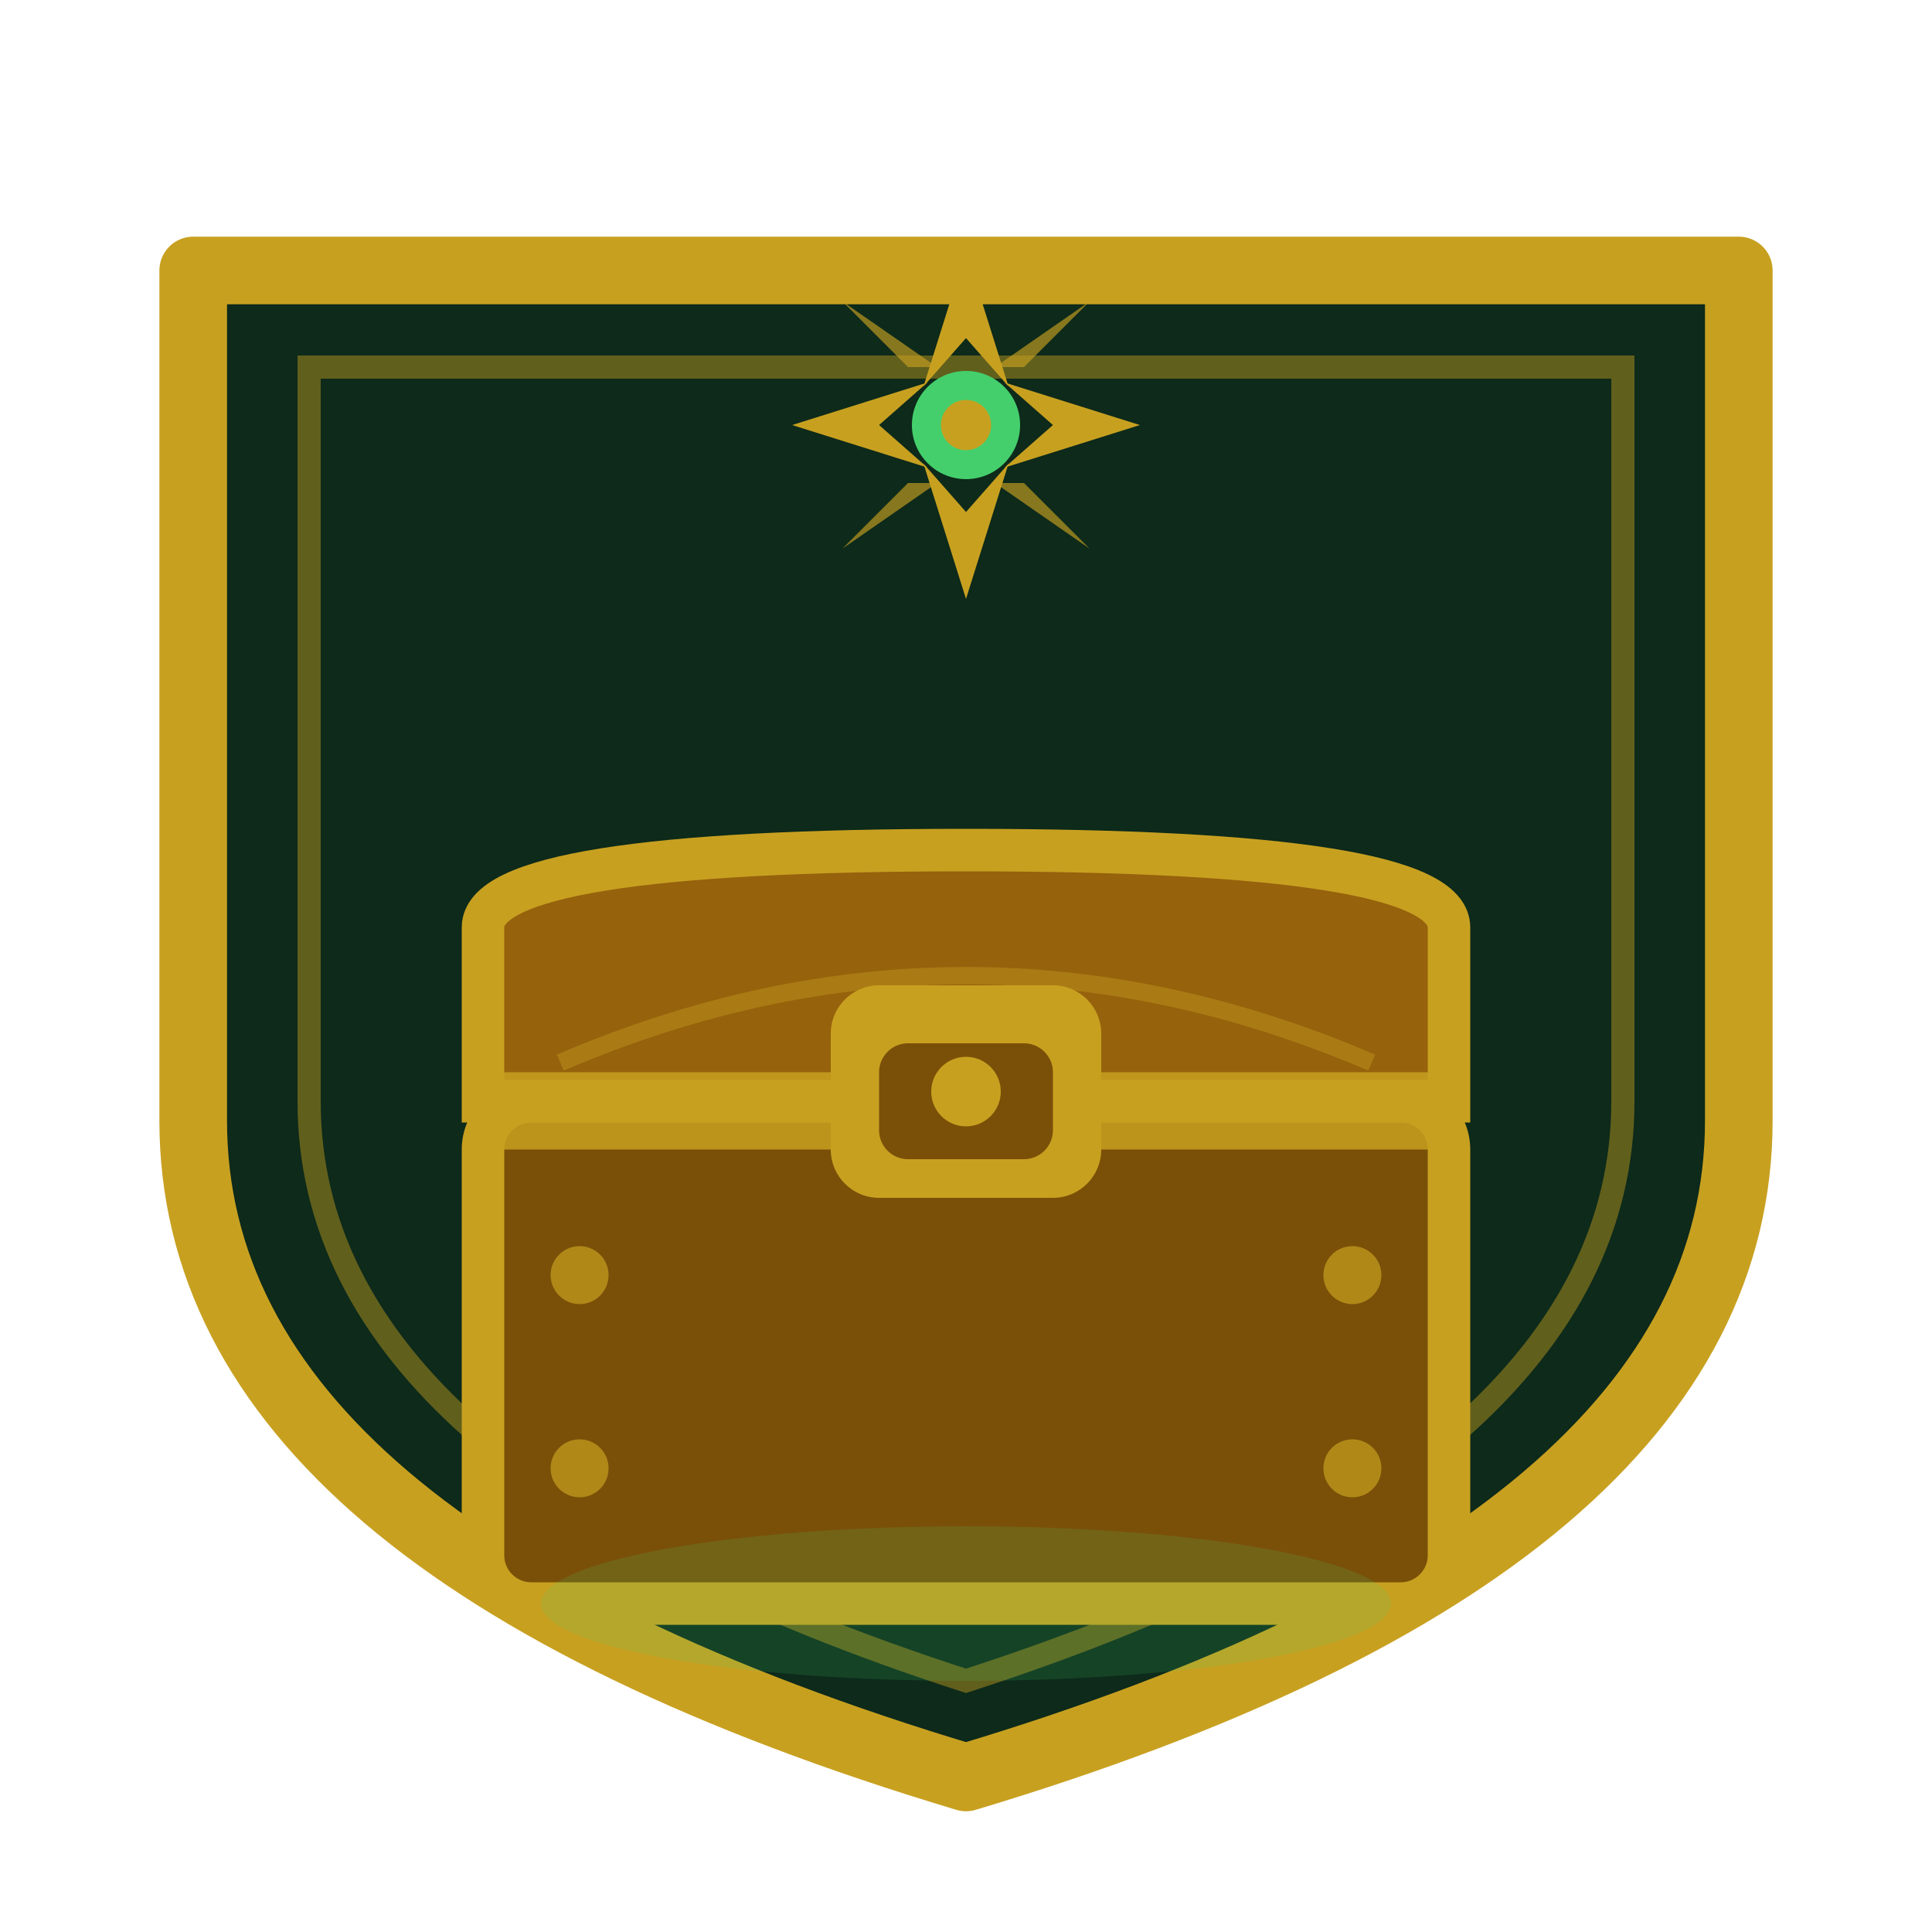
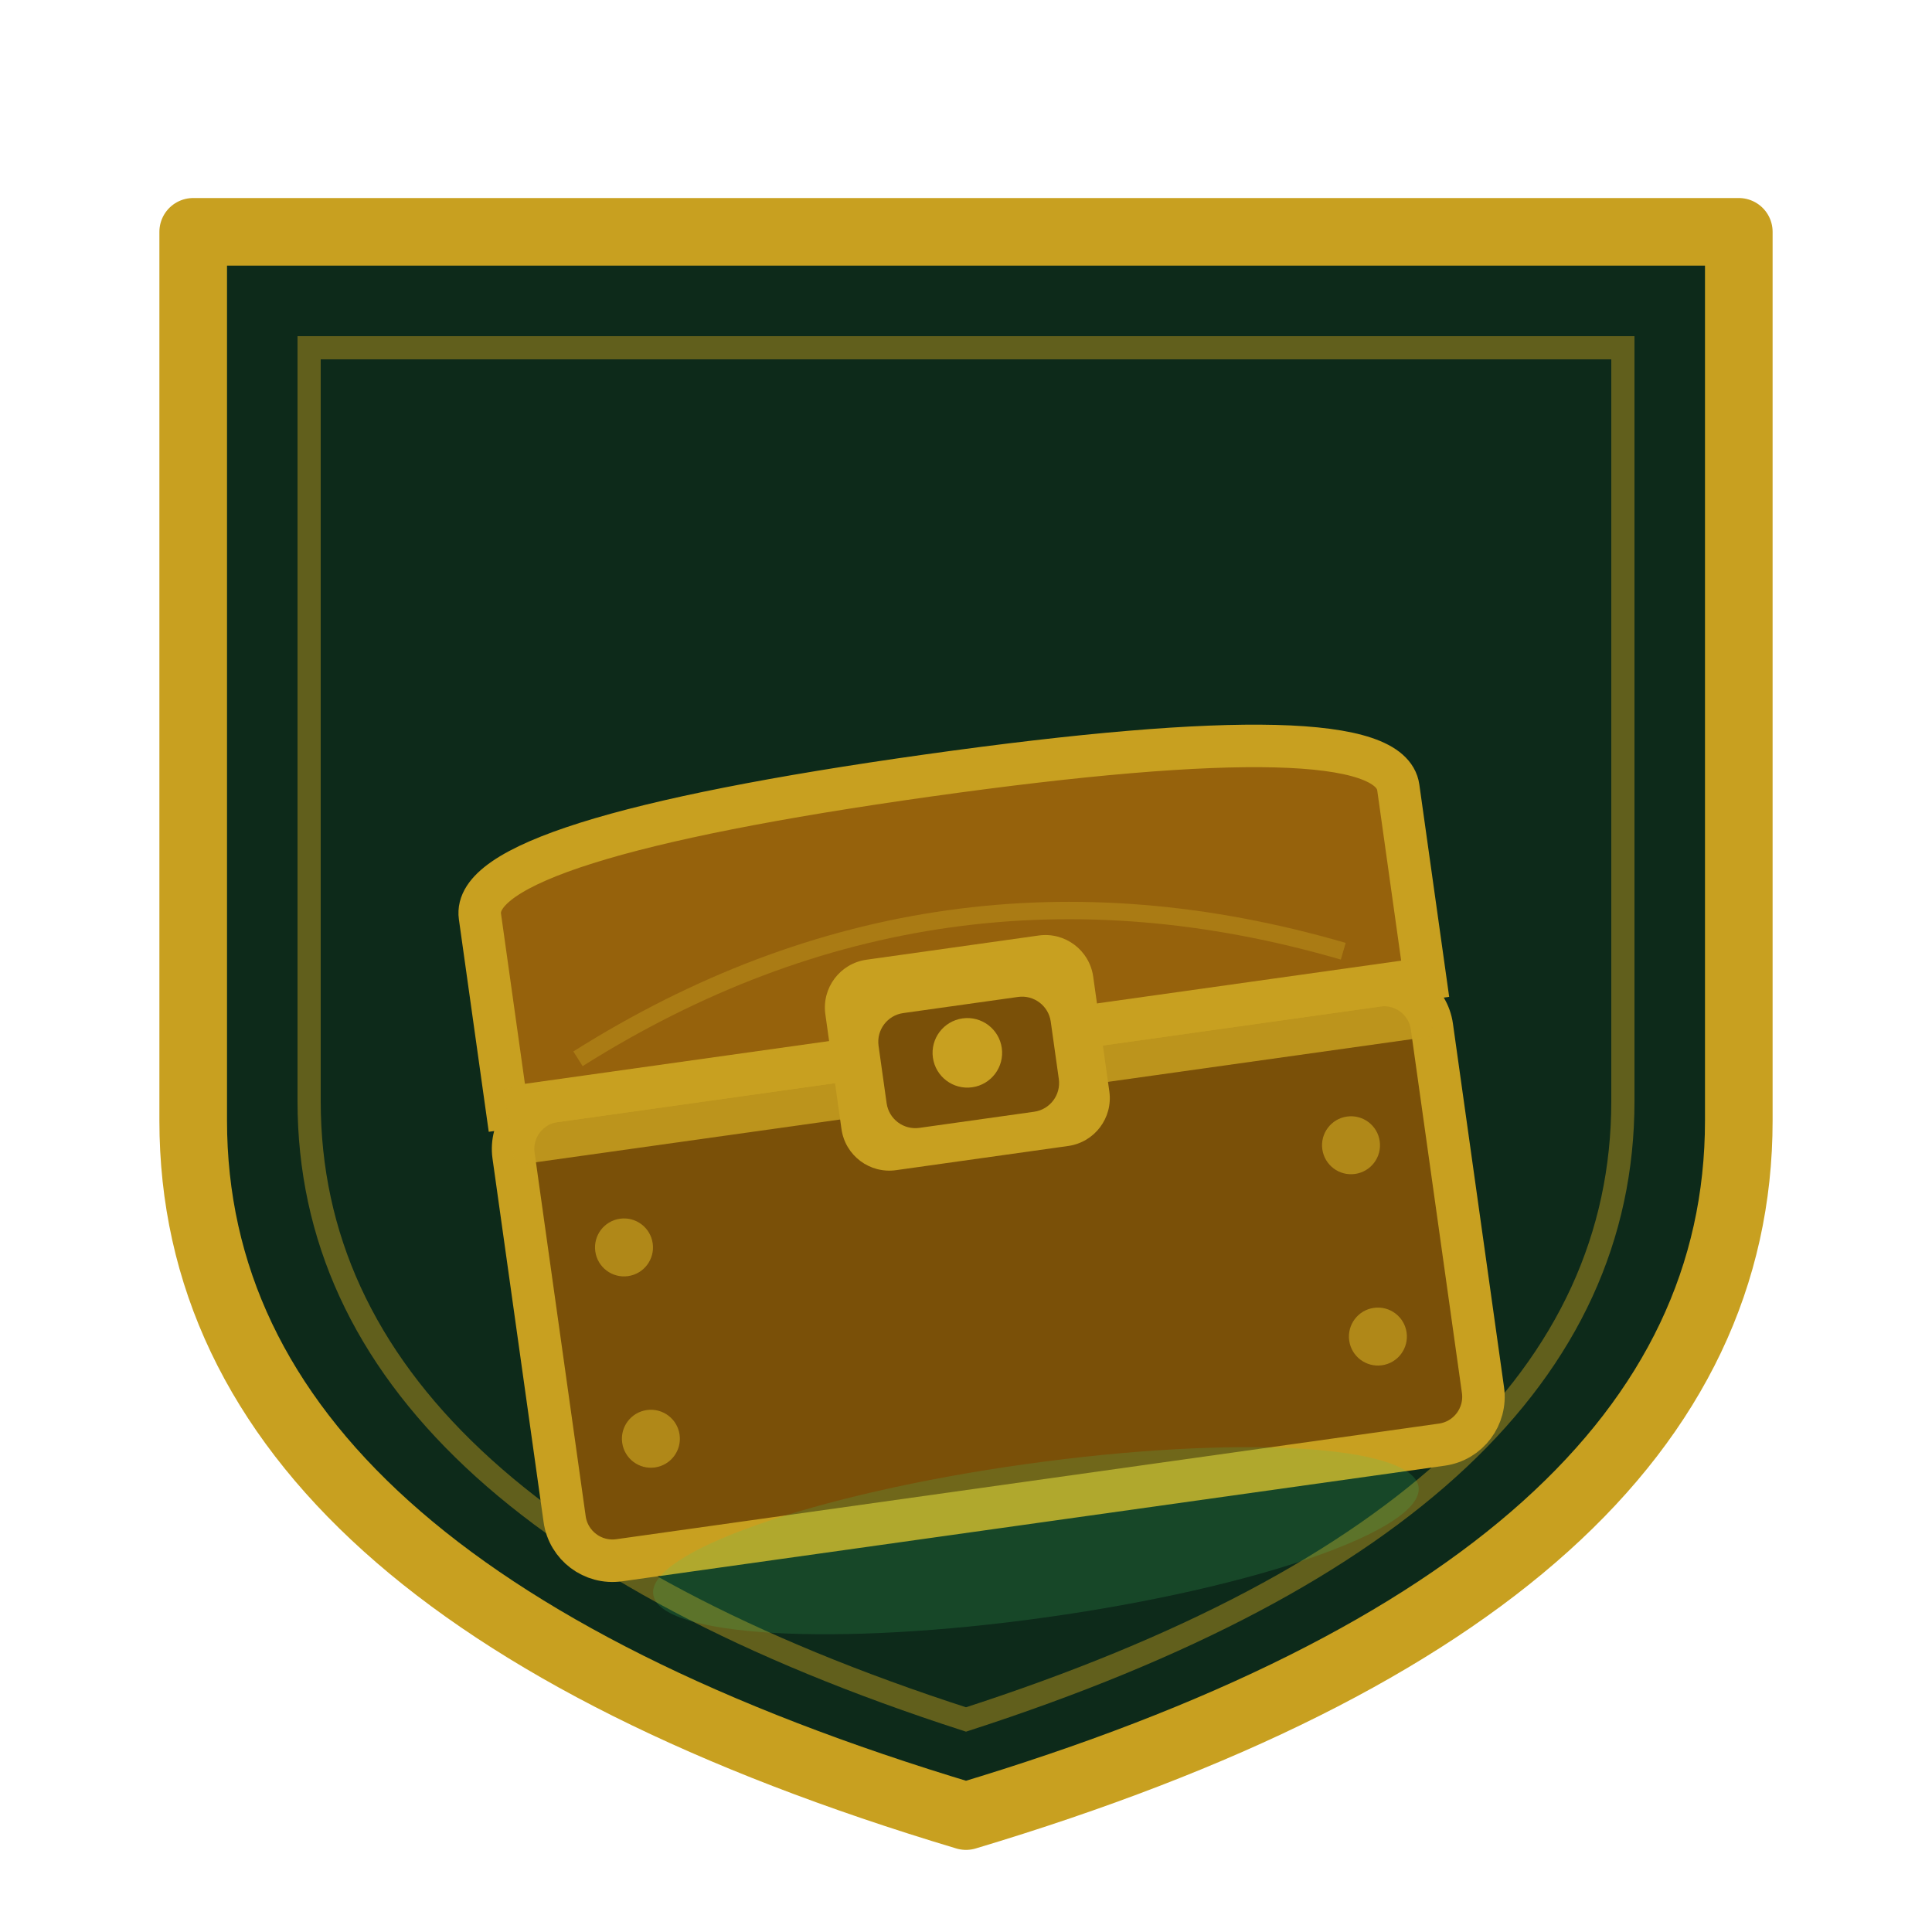
<svg xmlns="http://www.w3.org/2000/svg" viewBox="0 0 100 100" fill="none">
-   <path d="M10,14 L90,14 L90,58 Q90,80 50,92 Q10,80 10,58 Z" fill="#0d2a1a" stroke="#C8A020" stroke-width="3.5" stroke-linejoin="round" />
-   <path d="M16,19 L84,19 L84,57 Q84,76 50,87 Q16,76 16,57 Z" fill="none" stroke="#C8A020" stroke-width="1.2" opacity="0.45" />
-   <g transform="translate(50,22)">
-     <polygon points="0,-9 2.2,-2 0,-4.5 -2.2,-2" fill="#C8A020" />
-     <polygon points="0,9 2.2,2 0,4.5 -2.2,2" fill="#C8A020" />
-     <polygon points="-9,0 -2,-2.2 -4.5,0 -2,2.2" fill="#C8A020" />
-     <polygon points="9,0 2,-2.2 4.5,0 2,2.2" fill="#C8A020" />
-     <polygon points="-6.4,-6.4 -1.5,-1.5 -3,-3 -1.5,-3" fill="#C8A020" opacity="0.65" />
-     <polygon points="6.4,-6.4 1.5,-1.5 3,-3 1.5,-3" fill="#C8A020" opacity="0.65" />
-     <polygon points="-6.4,6.4 -1.5,1.5 -3,3 -1.5,3" fill="#C8A020" opacity="0.65" />
-     <polygon points="6.4,6.4 1.5,1.5 3,3 1.5,3" fill="#C8A020" opacity="0.65" />
-     <circle cx="0" cy="0" r="2.8" fill="#44cf6c" />
-     <circle cx="0" cy="0" r="1.3" fill="#C8A020" />
+   <path d="M10,12 L90,12 L90,58 Q90,82 50,94 Q10,82 10,58 Z" fill="#0d2a1a" stroke="#C8A020" stroke-width="3.5" stroke-linejoin="round" />
+   <path d="M16,18 L84,18 L84,57 Q84,78 50,89 Q16,78 16,57 Z" fill="none" stroke="#C8A020" stroke-width="1.2" opacity="0.45" />
+   <g transform="translate(50,54) rotate(-8)">
+     <rect x="-24" y="0" width="48" height="24" rx="2.5" fill="#7a5008" stroke="#C8A020" stroke-width="2.2" />
+     <path d="M-24,0 L-24,-10 Q-24,-14 0,-14 Q24,-14 24,-10 L24,0 Z" fill="#96620c" stroke="#C8A020" stroke-width="2.2" />
+     <path d="M-20,-2 Q0,-11 20,-2" stroke="#C8A020" stroke-width="0.9" fill="none" opacity="0.4" />
+     <rect x="-24" y="-1" width="48" height="4" fill="#C8A020" opacity="0.85" />
+     <rect x="-7" y="-5" width="14" height="11" rx="2.5" fill="#C8A020" />
+     <rect x="-4.5" y="-2" width="9" height="6" rx="1.5" fill="#7a5008" />
+     <circle cx="0" cy="0.5" r="1.8" fill="#C8A020" />
+     <circle cx="-19" cy="8" r="1.5" fill="#C8A020" opacity="0.7" />
+     <circle cx="19" cy="8" r="1.5" fill="#C8A020" opacity="0.7" />
+     <circle cx="-19" cy="18" r="1.5" fill="#C8A020" opacity="0.7" />
+     <circle cx="19" cy="18" r="1.5" fill="#C8A020" opacity="0.7" />
+     <ellipse cx="0" cy="26" rx="20" ry="4" fill="#44cf6c" opacity="0.18" />
  </g>
-   <rect x="25" y="57" width="50" height="26" rx="2.5" fill="#7a5008" stroke="#C8A020" stroke-width="2.2" />
-   <path d="M25,57 L25,48 Q25,44 50,44 Q75,44 75,48 L75,57 Z" fill="#96620c" stroke="#C8A020" stroke-width="2.2" />
-   <path d="M29,55 Q50,46 71,55" stroke="#C8A020" stroke-width="0.9" fill="none" opacity="0.4" />
-   <rect x="25" y="55.5" width="50" height="4" fill="#C8A020" opacity="0.85" />
-   <rect x="43" y="51" width="14" height="11" rx="2.5" fill="#C8A020" />
-   <rect x="45.5" y="54" width="9" height="6" rx="1.5" fill="#7a5008" />
-   <circle cx="50" cy="56.5" r="1.8" fill="#C8A020" />
-   <circle cx="30" cy="66" r="1.5" fill="#C8A020" opacity="0.7" />
-   <circle cx="70" cy="66" r="1.5" fill="#C8A020" opacity="0.7" />
-   <circle cx="30" cy="76" r="1.5" fill="#C8A020" opacity="0.7" />
-   <circle cx="70" cy="76" r="1.5" fill="#C8A020" opacity="0.7" />
-   <ellipse cx="50" cy="83" rx="22" ry="4" fill="#44cf6c" opacity="0.15" />
</svg>
